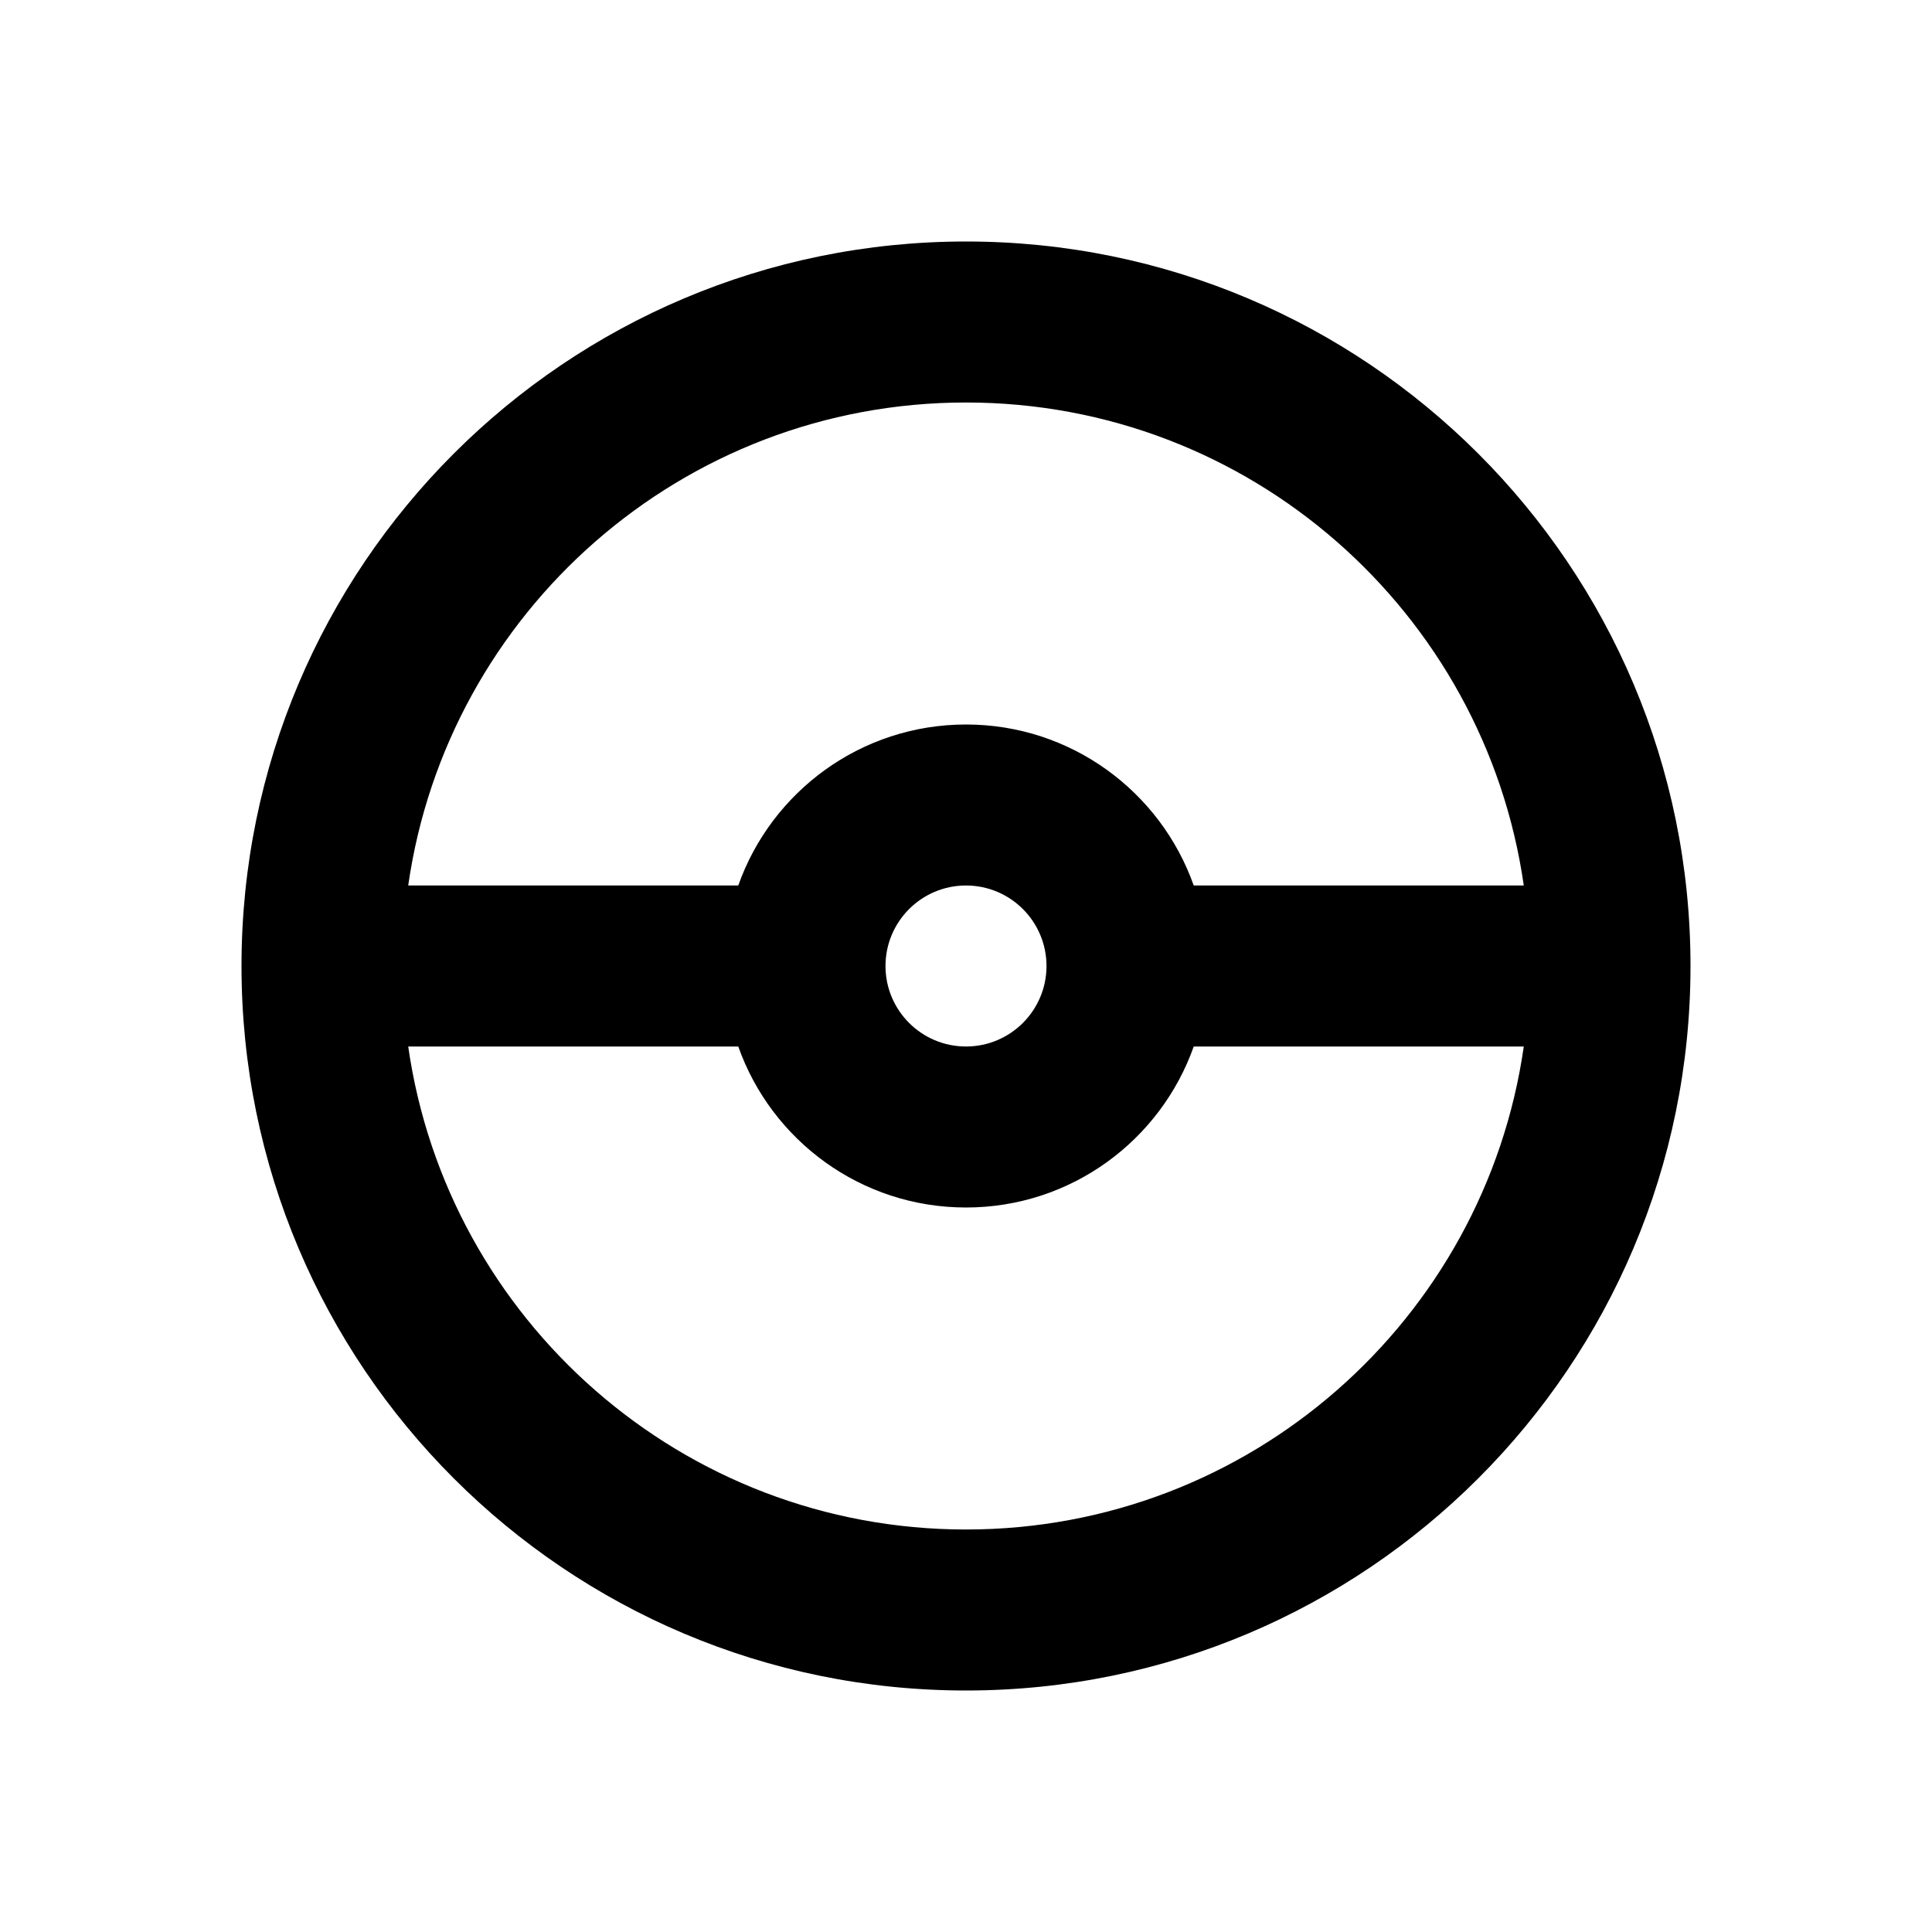
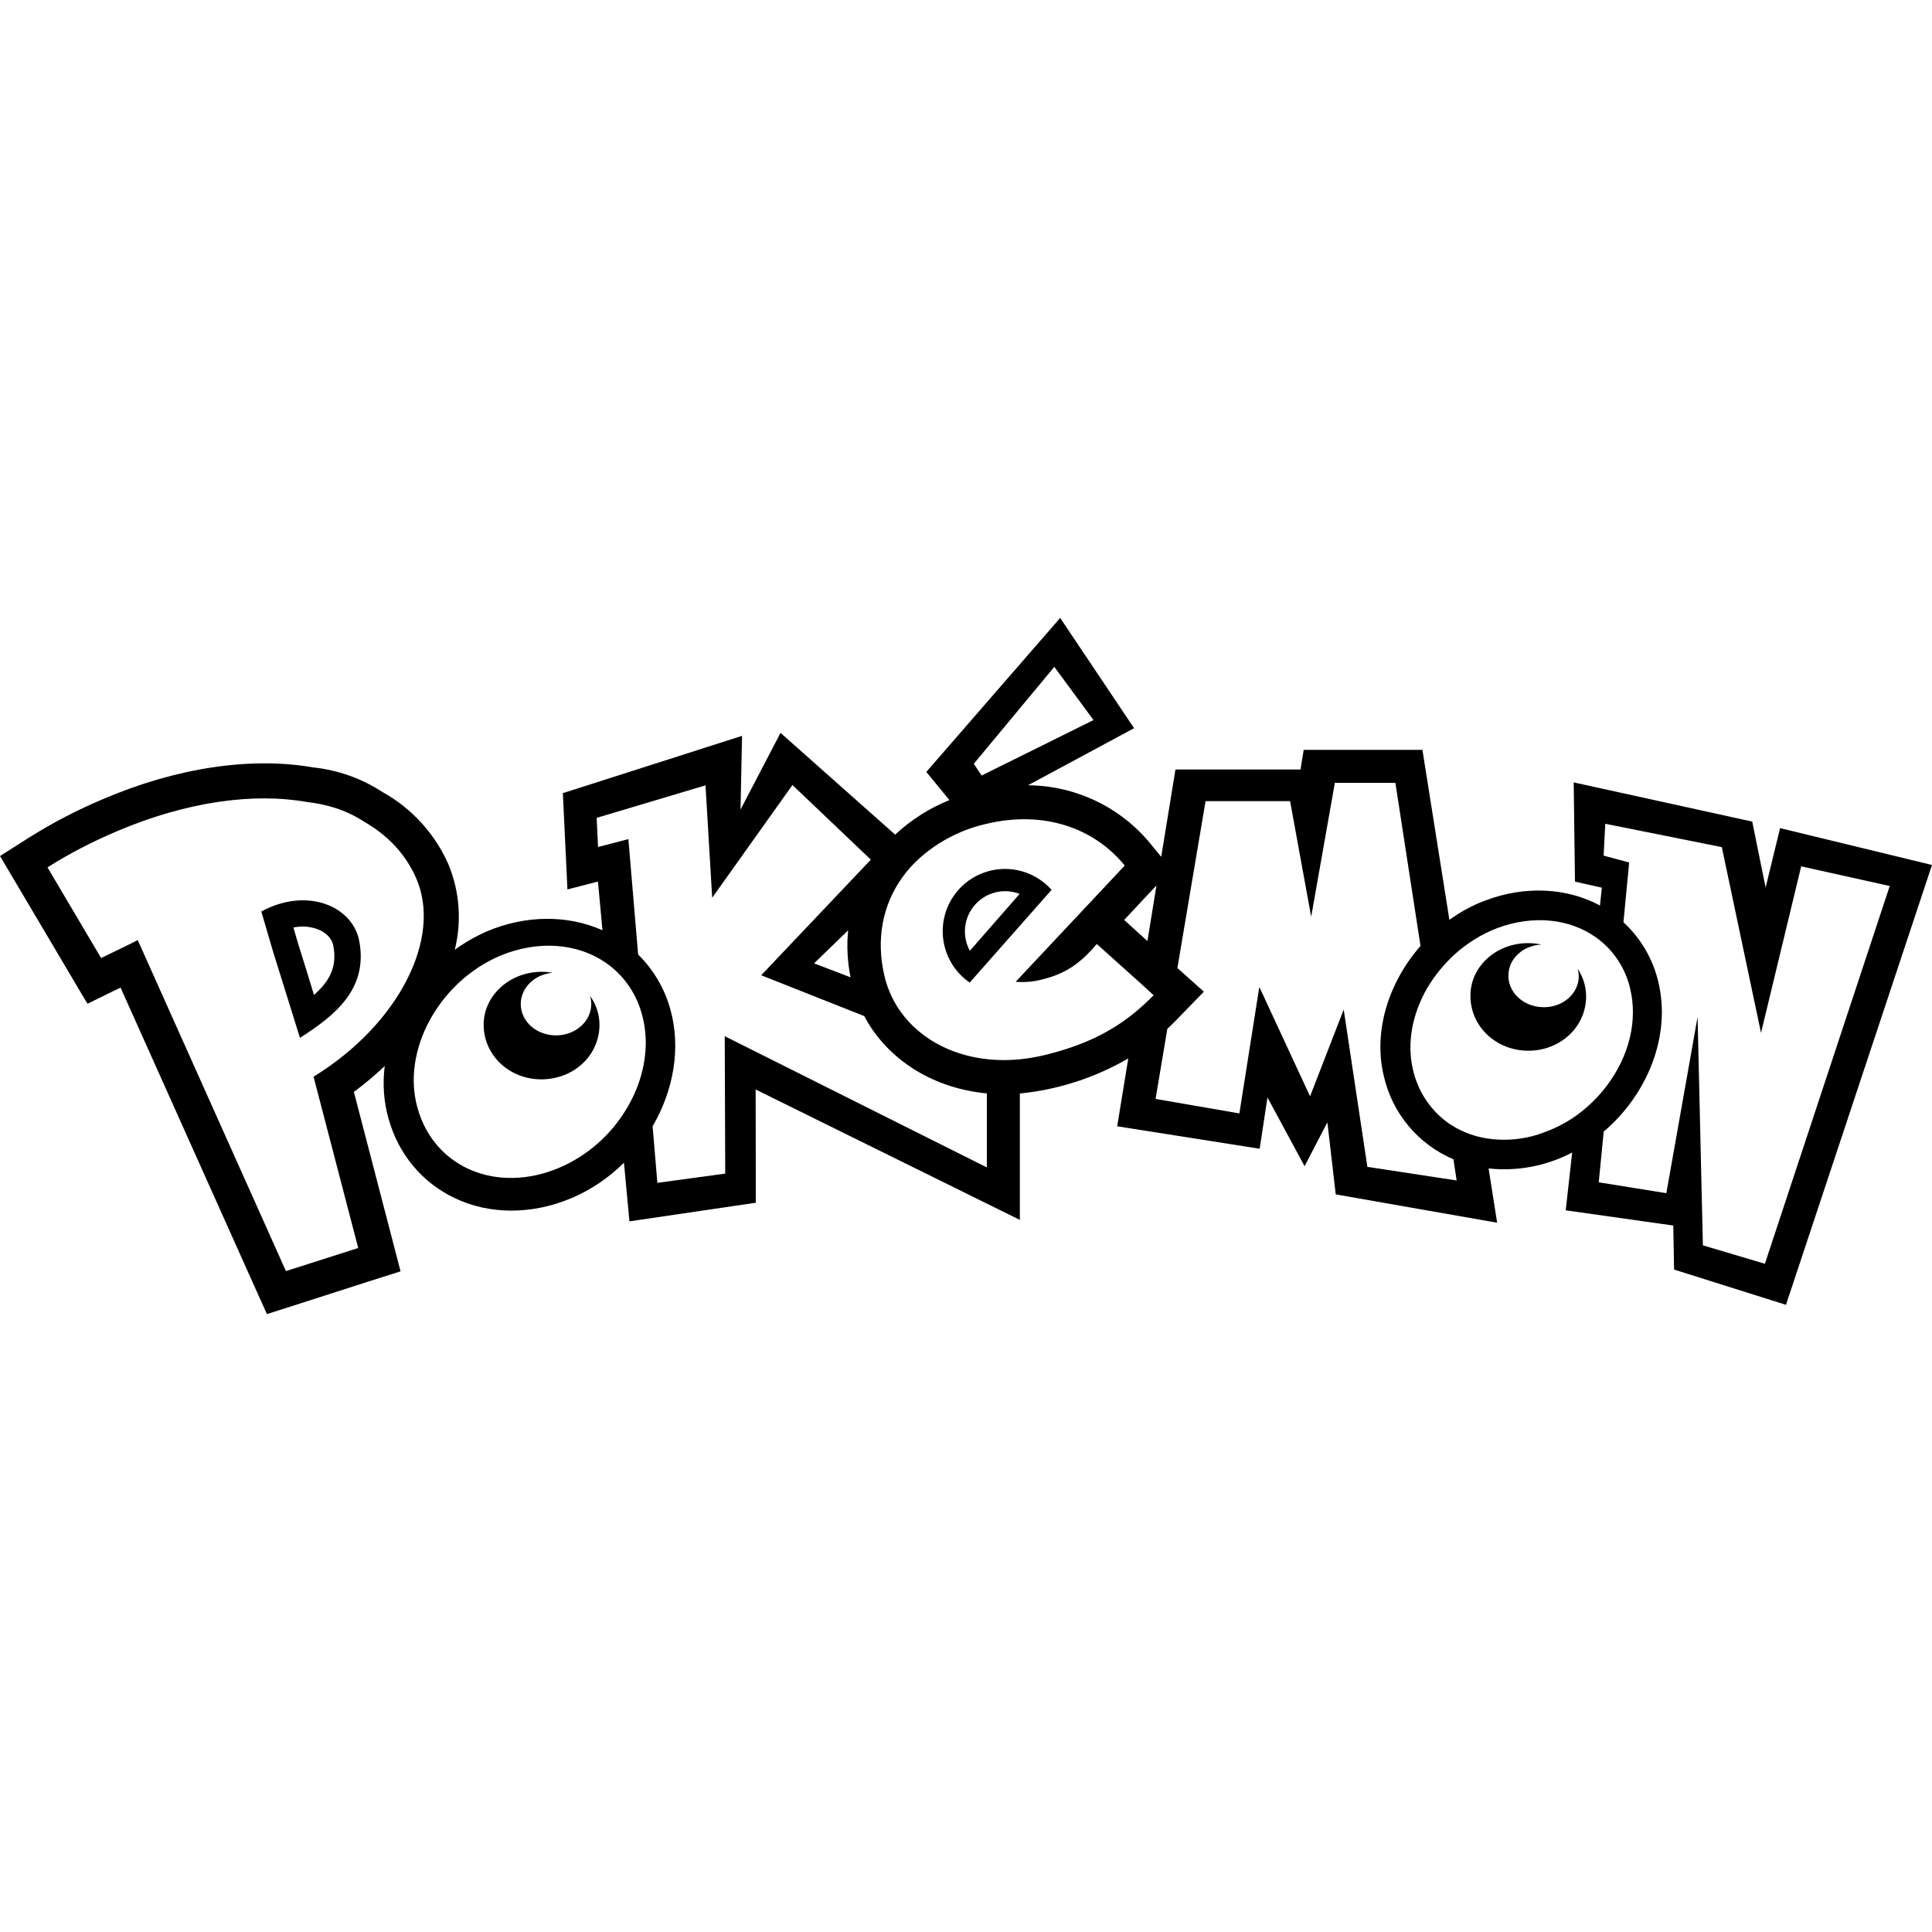
- <svg xmlns="http://www.w3.org/2000/svg" width="24" height="24" viewBox="0 0 24 24" fill="none">
-   <path fill-rule="evenodd" clip-rule="evenodd" d="M3 12C3 7.029 7.029 3 12 3C16.971 3 21 7.029 21 12C21 16.971 16.971 21 12 21C7.029 21 3 16.971 3 12ZM5.071 13C5.556 16.392 8.474 19 12 19C15.527 19 18.444 16.392 18.929 13H14.829C14.417 14.165 13.306 15 12 15C10.694 15 9.583 14.165 9.171 13H5.071ZM18.929 11C18.444 7.608 15.527 5 12 5C8.474 5 5.556 7.608 5.071 11H9.171C9.583 9.835 10.694 9 12 9C13.306 9 14.417 9.835 14.829 11H18.929ZM12 13C12.552 13 13 12.552 13 12C13 11.448 12.552 11 12 11C11.448 11 11 11.448 11 12C11 12.552 11.448 13 12 13Z" fill="currentColor" />
+ <svg xmlns="http://www.w3.org/2000/svg" role="img" viewBox="0 0 24 24">
+   <path d="M4.463 11.691c-.081-.436-.651-.676-1.217-.368l.146.498.23.737.104.335c.423-.272.85-.599.737-1.203zm-.562.67a56.82 56.82 0 0 0-.197-.636l-.059-.203a.54.54 0 0 1 .33.033c.053.026.146.084.166.196.047.25-.037.429-.24.608zm9.108-1.362a.774.774 0 1 0-.963 1.207l1.018-1.153a1.058 1.058 0 0 0-.055-.054zm-.961.812a.5.5 0 0 1 .618-.707zm7.551.225a.375.375 0 0 1 .013.105c-.01.215-.213.382-.454.37-.241-.008-.43-.191-.42-.405.007-.203.187-.362.409-.372a.712.712 0 0 0-.132-.017c-.405-.017-.735.27-.748.626-.017.38.289.692.686.709.406.015.735-.272.75-.651a.625.625 0 0 0-.103-.365m-12.255.436c0 .216-.197.39-.438.39-.242 0-.438-.173-.438-.39 0-.202.173-.368.394-.388a.736.736 0 0 0-.132-.012c-.404 0-.723.3-.723.656 0 .382.32.68.716.68.405 0 .723-.298.723-.68a.605.605 0 0 0-.119-.358c.01.03.017.065.017.102m14.768-2.185l-.18.739-.166-.82-2.218-.487.016 1.233.334.075-.024.223-.01-.007c-.414-.218-.927-.24-1.41-.058-.163.06-.314.143-.45.242l-.335-2.112h-1.475l-.04.244h-1.553l-.177 1.085-.13-.159a1.986 1.986 0 0 0-1.525-.73l1.318-.709-.918-1.37-1.663 1.913.287.35a2.19 2.19 0 0 0-.674.429L9.696 9.104l-.497.953.019-.916-2.226.712.057 1.196.379-.098.056.605c-.433-.193-.954-.19-1.436.014a2.12 2.12 0 0 0-.399.229 1.695 1.695 0 0 0-.077-1.058 1.904 1.904 0 0 0-.817-.9 1.958 1.958 0 0 0-.865-.308c-.77-.135-1.696.003-2.606.392a6.339 6.339 0 0 0-.928.483L0 10.634l.215.363.667 1.127s.204.346.205.345l.361-.177.05-.023 1.658 3.7.16.355.37-.118.896-.288.394-.125-.104-.4-.476-1.829c.137-.101.264-.209.383-.321-.027.219-.013.44.047.652.124.443.416.793.818.986.435.21.965.21 1.456.002.247-.104.467-.257.651-.439l.068.728 1.57-.231-.002-1.407 3.282 1.62v-1.57a3.335 3.335 0 0 0 1.347-.436l-.138.843 1.77.279.097-.637.461.854.283-.545.104.895 2.005.352-.106-.674a1.817 1.817 0 0 0 1.038-.198l-.08.718 1.336.189.01.547 1.39.438L24 10.745zm-7.839.81l.092-.097-.112.69-.289-.262zm-1.177-2.813l.487.661-1.39.689-.097-.146zm-9.202 5.091l.555 2.128-.898.287-1.841-4.112c-.1.053-.284.14-.455.223L.59 10.775c.266-.169.556-.319.865-.45.868-.369 1.697-.48 2.36-.362.233.027.481.095.7.24.298.168.525.406.657.711.32.74-.215 1.807-1.276 2.461zm4.126-.378c-.01.318-.127.634-.321.903a1.797 1.797 0 0 1-.749.605c-.779.33-1.557 0-1.764-.74-.203-.714.266-1.565 1.02-1.89.483-.202.966-.155 1.312.08.213.146.377.364.453.637a1.33 1.33 0 0 1 .049.406zm4.236 1.504l-3.254-1.629.006 1.707-.843.115-.059-.703c.26-.446.355-.972.22-1.454a1.526 1.526 0 0 0-.4-.68l-.121-1.433-.377.098-.017-.362 1.352-.404.083 1.396.997-1.4.974.927-1.362 1.436 1.28.507c.142.27.36.5.634.67.264.163.568.26.889.291v.918zm-1.69-2.36l-.454-.174.423-.41c-.019.188-.01.385.03.584zm3.542.427c-.312.259-.67.427-1.139.54a2.216 2.216 0 0 1-.302.051c-.747.073-1.374-.27-1.612-.826a1.191 1.191 0 0 1-.069-.209c-.11-.468-.016-.887.215-1.215a1.47 1.47 0 0 1 .235-.261 1.87 1.87 0 0 1 .812-.413c.712-.171 1.339.046 1.723.517l-1.355 1.444a.978.978 0 0 0 .345-.033c.323-.079.504-.25.663-.436l.542.486.164.15a3.016 3.016 0 0 1-.222.205zm2.877 1.927l-.294-1.954-.418 1.078-.625-1.348h-.007l-.246 1.56-1.041-.18.146-.87a4.17 4.17 0 0 0 .116-.114l.338-.348-.329-.294.35-2.073h1.05l.262 1.436.294-1.663h.752l.312 2.026c-.396.451-.59 1.06-.456 1.615a1.478 1.478 0 0 0 .865 1.035l.04.263zm2.595-.637a1.64 1.64 0 0 1-.377.2 1.397 1.397 0 0 1-.773.077 1.153 1.153 0 0 1-.448-.19 1.118 1.118 0 0 1-.43-.655c-.08-.336-.007-.696.174-1.012.091-.154.207-.298.344-.423.152-.137.33-.25.527-.325.459-.172.912-.112 1.23.116a1.08 1.08 0 0 1 .422.633c.098.406-.018.838-.274 1.187a1.75 1.75 0 0 1-.395.392zm2.343 1.841l-.77-.229-.066-2.838-.388 2.19-.84-.135.062-.63c.547-.464.838-1.195.679-1.856a1.457 1.457 0 0 0-.434-.744l.071-.743-.317-.085.02-.396 1.448.29.487 2.308.499-2.069 1.1.244z" />
</svg>
